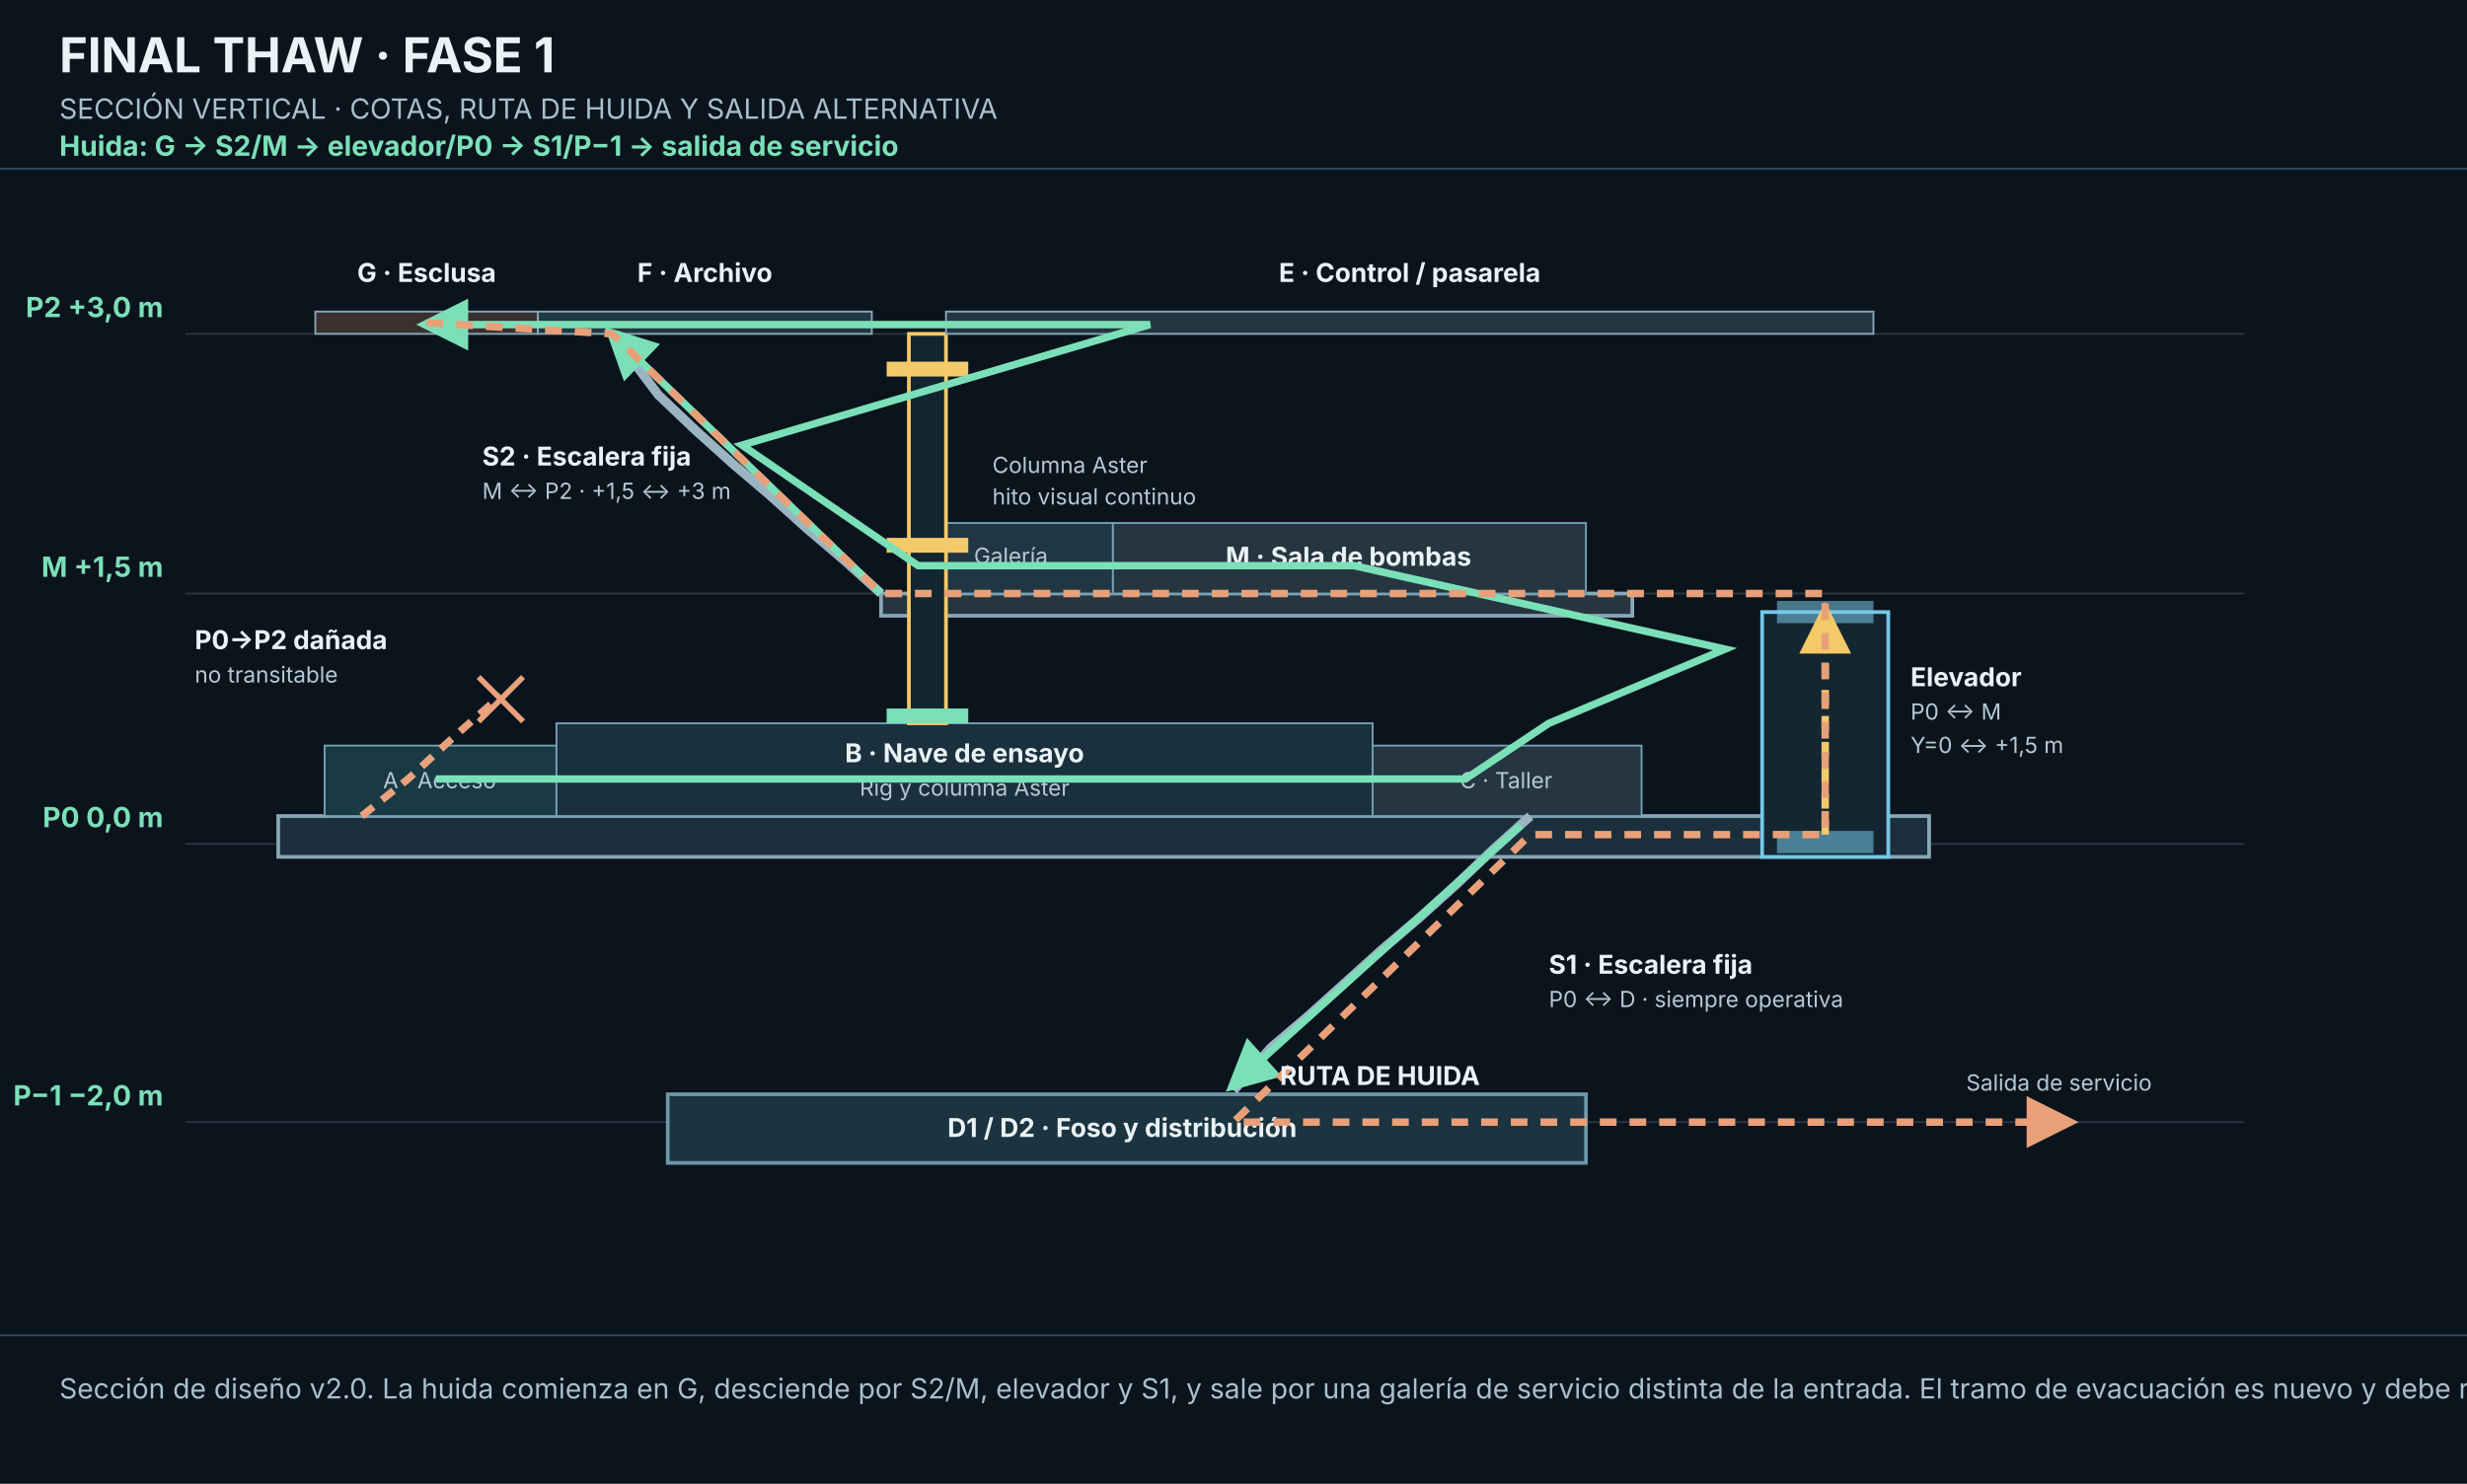
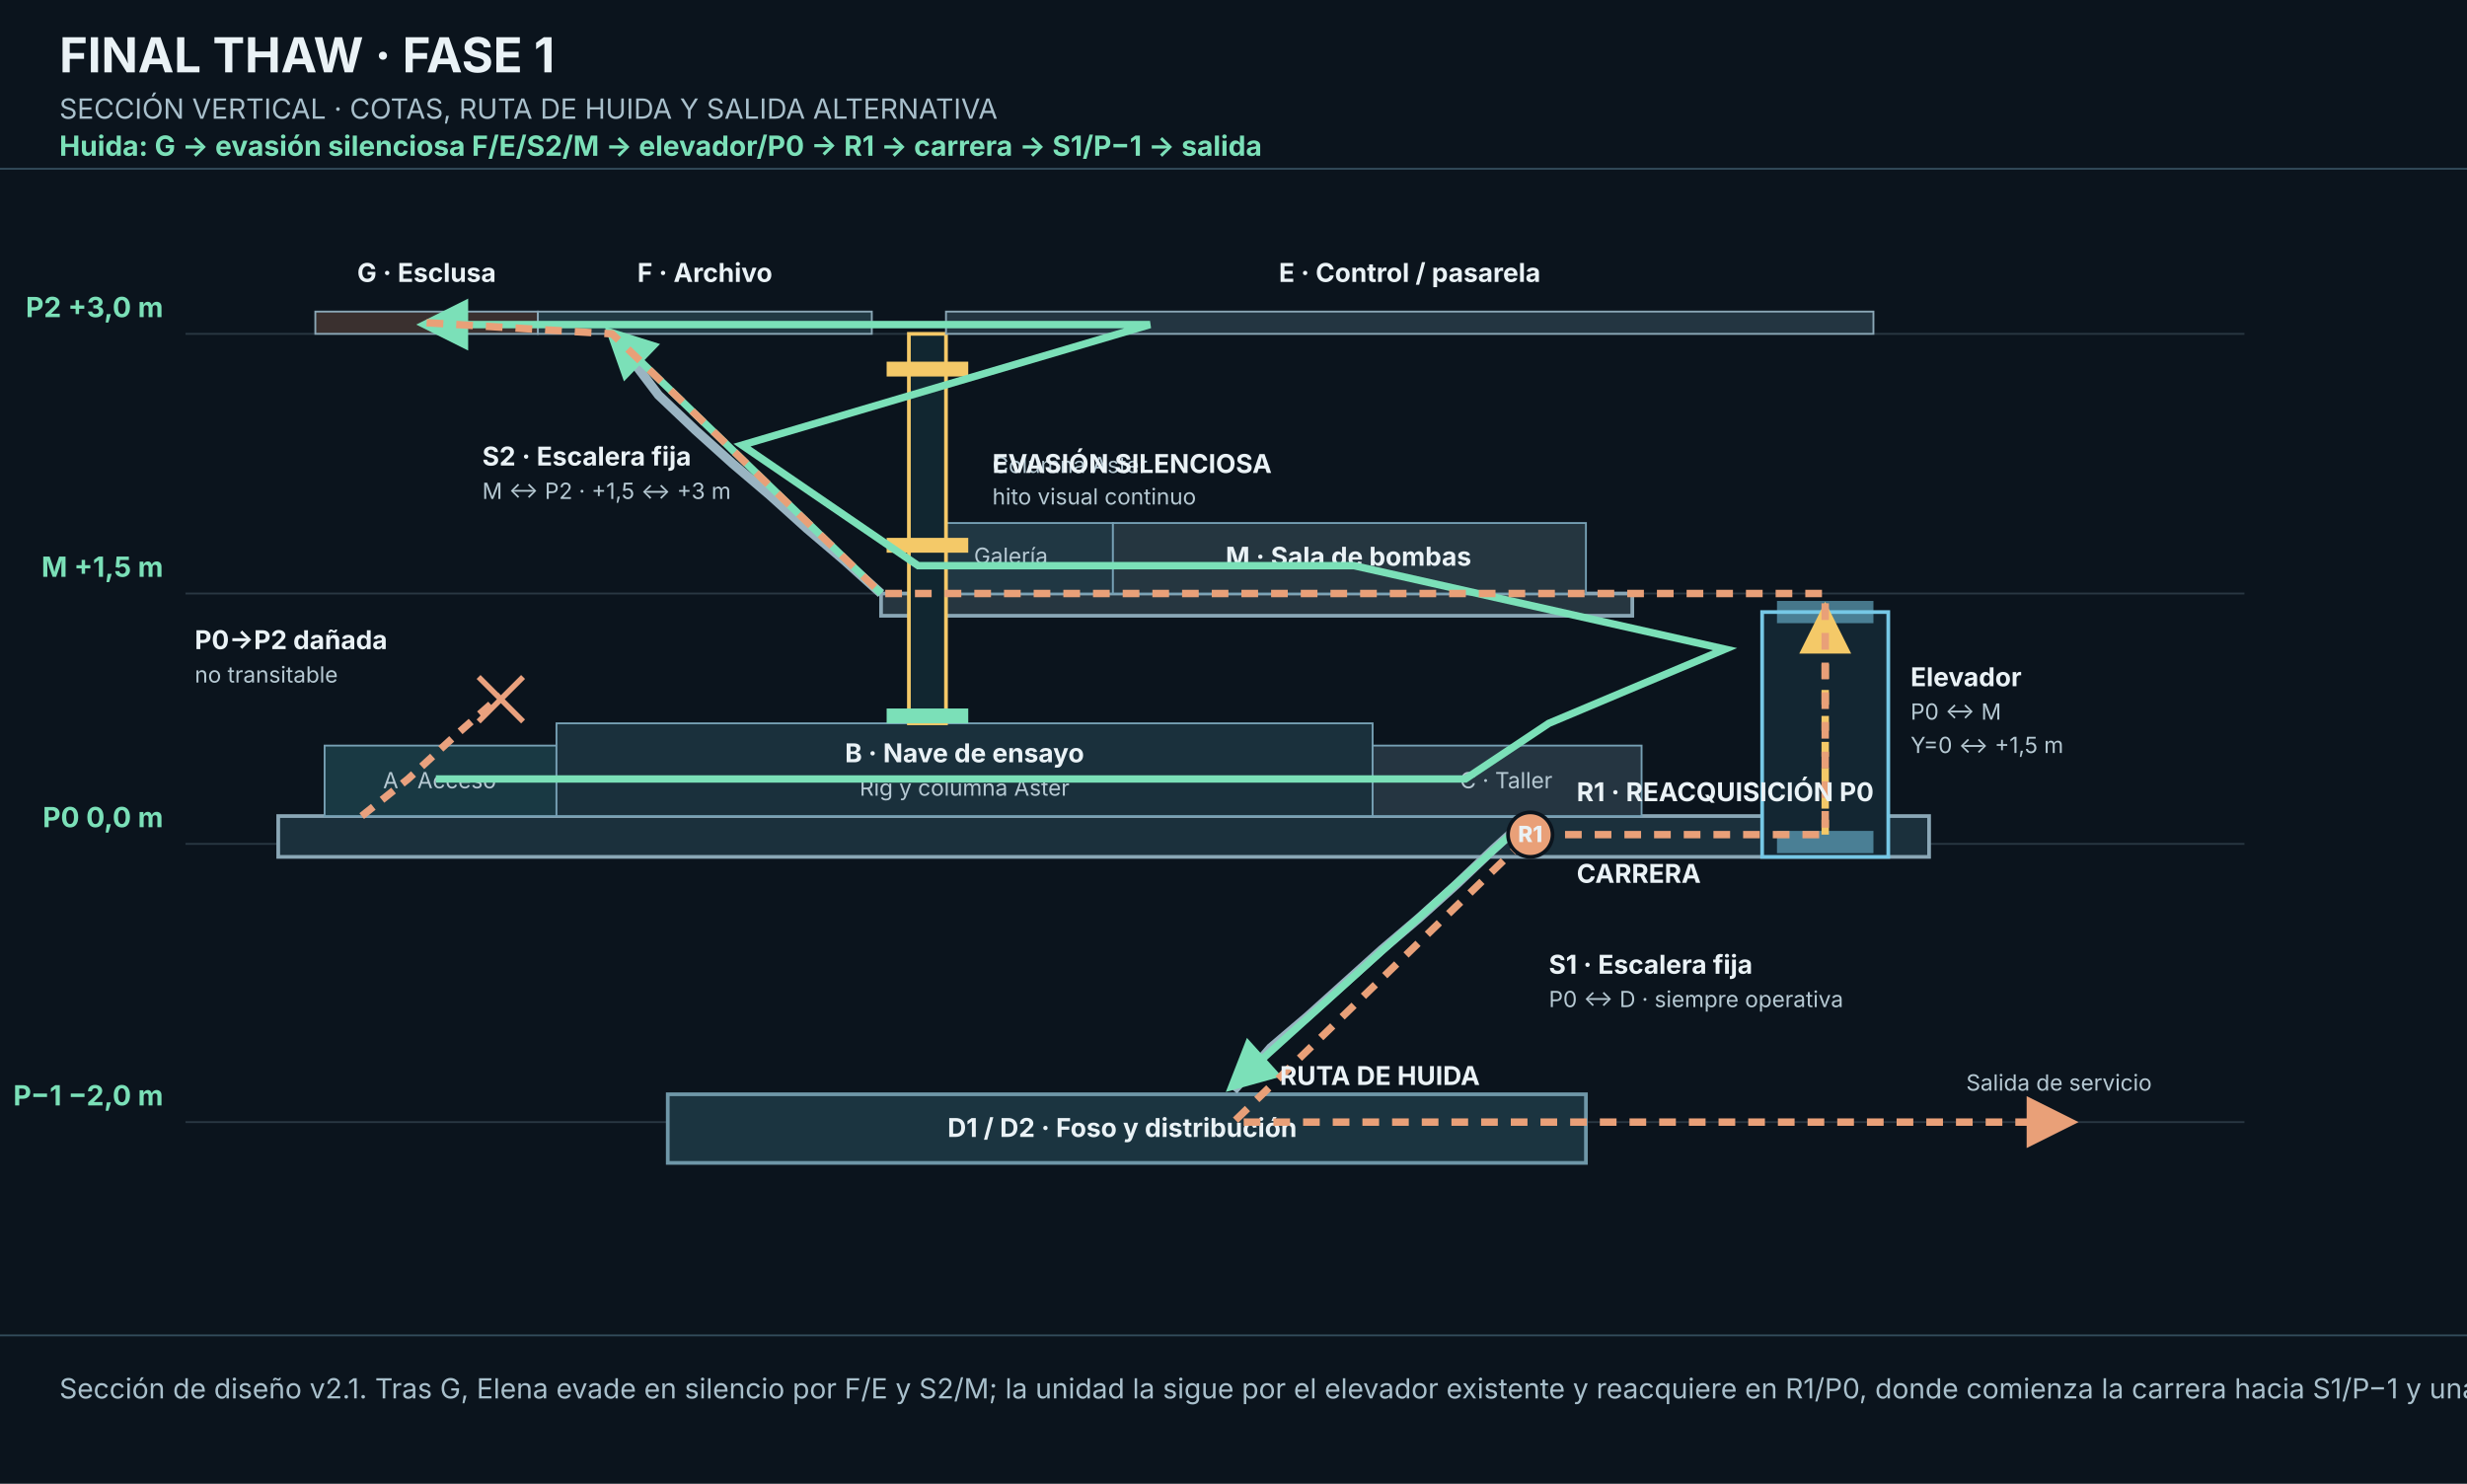
<svg xmlns="http://www.w3.org/2000/svg" viewBox="0 0 1330 800" role="img" aria-label="Sección vertical de cuatro cotas de Final Thaw Fase 1">
  <defs>
    <marker id="arrow" viewBox="0 0 10 10" refX="8" refY="5" markerWidth="7" markerHeight="7" orient="auto">
      <path d="M0 0L10 5L0 10z" fill="#7be0b8" />
    </marker>
    <marker id="lift" viewBox="0 0 10 10" refX="8" refY="5" markerWidth="7" markerHeight="7" orient="auto">
      <path d="M0 0L10 5L0 10z" fill="#f4c968" />
    </marker>
    <marker id="escape" viewBox="0 0 10 10" refX="8" refY="5" markerWidth="7" markerHeight="7" orient="auto">
      <path d="M0 0L10 5L0 10z" fill="#e9a078" />
    </marker>
  </defs>
  <style>text{font-family:Inter,Arial,sans-serif;fill:#eaf2f6}.title{font-size:26px;font-weight:750}.sub{font-size:15px;fill:#a9c0cc}.level{font-size:15px;font-weight:750;fill:#7be0b8}.lab{font-size:14px;font-weight:700}.body{font-size:12px;fill:#b6c9d3}.datum{stroke:#829eae;stroke-width:1;opacity:.25}.walk{stroke:#7be0b8;stroke-width:4;fill:none;marker-end:url(#arrow)}.liftpath{stroke:#f4c968;stroke-width:4;fill:none;stroke-dasharray:8 6;marker-end:url(#lift)}</style>
  <rect width="1330" height="800" fill="#0b141d" />
  <path d="M0 91H1330M0 720H1330" stroke="#324b5a" />
  <text x="32" y="39" class="title">FINAL THAW · FASE 1</text>
  <text x="32" y="64" class="sub">SECCIÓN VERTICAL · COTAS, RUTA DE HUIDA Y SALIDA ALTERNATIVA</text>
-   <text x="32" y="84" class="level">Huida: G → S2/M → elevador/P0 → S1/P−1 → salida de servicio</text>
+   <text x="32" y="84" class="level">Huida: G → evasión silenciosa F/E/S2/M → elevador/P0 → R1 → carrera → S1/P−1 → salida</text>
  <line x1="100" y1="180" x2="1210" y2="180" class="datum" />
  <text x="88" y="171" text-anchor="end" class="level">P2  +3,0 m</text>
  <line x1="100" y1="320" x2="1210" y2="320" class="datum" />
  <text x="88" y="311" text-anchor="end" class="level">M  +1,5 m</text>
  <line x1="100" y1="455" x2="1210" y2="455" class="datum" />
  <text x="88" y="446" text-anchor="end" class="level">P0  0,0 m</text>
  <line x1="100" y1="605" x2="1210" y2="605" class="datum" />
  <text x="88" y="596" text-anchor="end" class="level">P−1  −2,0 m</text>
  <rect x="150" y="440" width="890" height="22" fill="#1b303c" stroke="#8aa7b6" stroke-width="2" />
  <rect x="175" y="402" width="125" height="38" fill="#193943" stroke="#76a0b4" />
  <text x="237" y="425" text-anchor="middle" class="body">A · Acceso</text>
  <rect x="300" y="390" width="440" height="50" fill="#1a303c" stroke="#76a0b4" />
  <text x="520" y="411" text-anchor="middle" class="lab">B · Nave de ensayo</text>
  <text x="520" y="429" text-anchor="middle" class="body">Rig y columna Aster</text>
  <rect x="740" y="402" width="145" height="38" fill="#253541" stroke="#76a0b4" />
  <text x="812" y="425" text-anchor="middle" class="body">C · Taller</text>
  <rect x="360" y="590" width="495" height="37" fill="#1b3440" stroke="#6f97a8" stroke-width="2" />
  <text x="605" y="613" text-anchor="middle" class="lab">D1 / D2 · Foso y distribución</text>
  <rect x="475" y="320" width="405" height="12" fill="#263640" stroke="#8aa7b6" stroke-width="2" />
  <rect x="490" y="282" width="110" height="38" fill="#203743" stroke="#76a0b4" />
  <text x="545" y="304" text-anchor="middle" class="body">Galería</text>
  <rect x="600" y="282" width="255" height="38" fill="#253640" stroke="#76a0b4" />
  <text x="727" y="305" text-anchor="middle" class="lab">M · Sala de bombas</text>
  <rect x="490" y="180" width="20" height="210" fill="#112630" stroke="#f4c968" stroke-width="2" />
  <rect x="478" y="195" width="44" height="8" fill="#f4c968" />
  <rect x="478" y="290" width="44" height="8" fill="#f4c968" />
  <rect x="478" y="382" width="44" height="8" fill="#7be0b8" />
  <text x="535" y="255" class="body">Columna Aster</text>
  <text x="535" y="272" class="body">hito visual continuo</text>
  <rect x="170" y="168" width="120" height="12" fill="#3a302f" stroke="#8aa7b6" />
  <rect x="290" y="168" width="180" height="12" fill="#213943" stroke="#8aa7b6" />
  <rect x="510" y="168" width="500" height="12" fill="#233541" stroke="#8aa7b6" />
  <text x="230" y="152" text-anchor="middle" class="lab">G · Esclusa</text>
  <text x="380" y="152" text-anchor="middle" class="lab">F · Archivo</text>
  <text x="760" y="152" text-anchor="middle" class="lab">E · Control / pasarela</text>
  <path d="M825 440L805 458L785 477L765 495L745 512L725 530L705 548L685 565L665 588" stroke="#9ab4c2" stroke-width="5" fill="none" />
  <path d="M820 445L665 585" class="walk" />
  <text x="835" y="525" class="lab">S1 · Escalera fija</text>
  <text x="835" y="543" class="body">P0 ↔ D · siempre operativa</text>
  <rect x="950" y="330" width="68" height="132" fill="#132632" stroke="#76c8e6" stroke-width="2" />
  <rect x="958" y="324" width="52" height="12" fill="#76c8e6" opacity=".55" />
  <rect x="958" y="448" width="52" height="12" fill="#76c8e6" opacity=".55" />
  <path d="M984 450L984 330" class="liftpath" />
  <text x="1030" y="370" class="lab">Elevador</text>
  <text x="1030" y="388" class="body">P0 ↔ M</text>
  <text x="1030" y="406" class="body">Y=0 ↔ +1,5 m</text>
  <path d="M475 320L455 302L435 285L415 267L395 250L375 232L355 213L330 180" stroke="#9ab4c2" stroke-width="5" fill="none" />
  <path d="M475 320L330 180" class="walk" />
  <text x="260" y="251" class="lab">S2 · Escalera fija</text>
  <text x="260" y="269" class="body">M ↔ P2 · +1,5 ↔ +3 m</text>
  <path d="M195 440L220 420L245 397L270 375" stroke="#e9a17e" stroke-width="4" stroke-dasharray="8 6" fill="none" />
  <path d="M258 365L282 389M282 365L258 389" stroke="#e9a17e" stroke-width="3" />
  <text x="105" y="350" class="lab" fill="#e9a17e">P0→P2 dañada</text>
  <text x="105" y="368" class="body">no transitable</text>
  <path d="M235 420L360 420L520 420L790 420L835 390L930 350L730 305L495 305L400 240L620 175L380 175L230 175" class="walk" />
-   <text x="32" y="754" class="sub">Sección de diseño v2.0. La huida comienza en G, desciende por S2/M, elevador y S1, y sale por una galería de servicio distinta de la entrada. El tramo de evacuación es nuevo y debe reflejarse en la geometría. Colisiones, cámara y continuidad pendientes de Godot.</text>
+   <text x="32" y="754" class="sub">Sección de diseño v2.1. Tras G, Elena evade en silencio por F/E y S2/M; la unidad la sigue por el elevador existente y reacquiere en R1/P0, donde comienza la carrera hacia S1/P−1 y una salida alternativa. Cotas, LOS y continuidad pendientes de Godot.</text>
  <polyline points="230,174 330,180 475,320 950,320 984,320 984,450 825,450 665,605 1115,605" fill="none" stroke="#e9a078" stroke-width="4" stroke-dasharray="9 7" marker-end="url(#escape)" />
  <text x="690" y="585" class="lab" fill="#e9a078">RUTA DE HUIDA</text>
  <text x="1060" y="588" class="body">Salida de servicio</text>
+   <text x="535" y="255" class="lab" fill="#7be0b8">EVASIÓN SILENCIOSA</text>
+   <circle cx="825" cy="450" r="12" fill="#e9a078" stroke="#0b141d" stroke-width="2" />
+   <text x="825" y="454" text-anchor="middle" class="tiny" font-weight="800" fill="#0b141d">R1</text>
+   <text x="850" y="432" class="lab" fill="#e9a078">R1 · REACQUISICIÓN P0</text>
+   <text x="850" y="476" class="lab" fill="#e9a078">CARRERA</text>
</svg>
